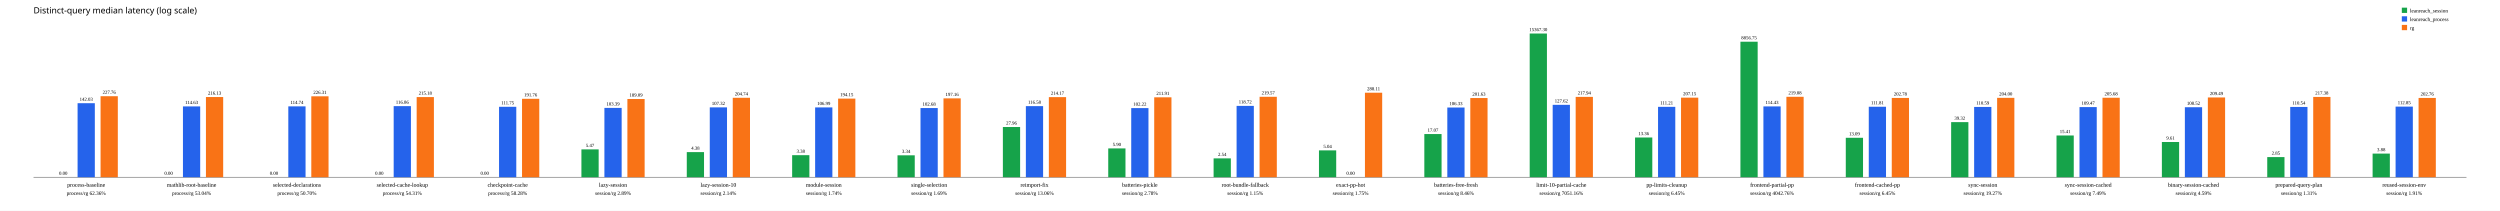
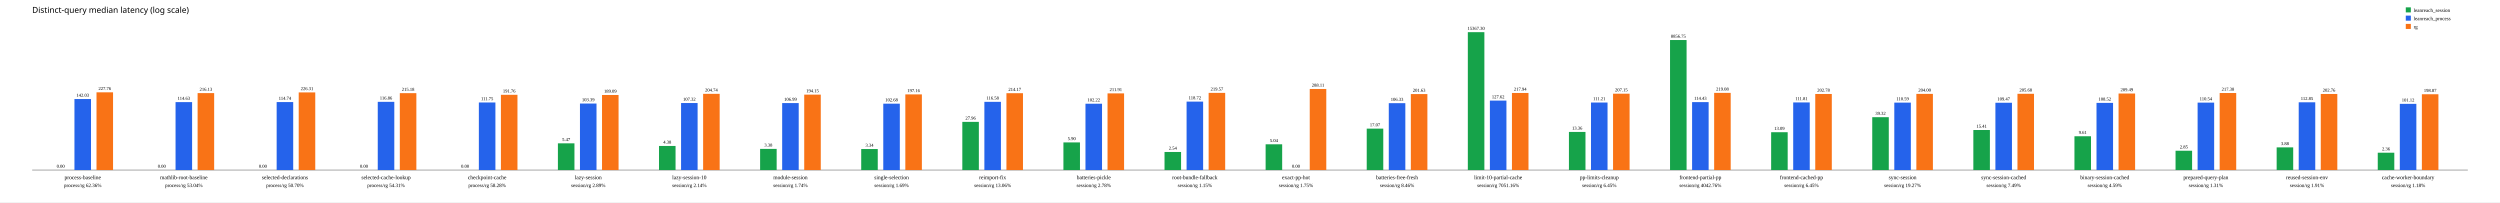
- <svg xmlns="http://www.w3.org/2000/svg" width="5220" height="440">
+ <svg xmlns="http://www.w3.org/2000/svg" width="5440" height="440">
  <rect width="100%" height="100%" fill="white" />
  <text x="70" y="28" font-size="18" font-family="sans-serif">Distinct-query median latency (log scale)</text>
-   <line x1="70" y1="370" x2="5150" y2="370" stroke="#444" />
+   <line x1="70" y1="370" x2="5370" y2="370" stroke="#444" />
  <rect x="114" y="370.0" width="36" height="0.0" fill="#16a34a" />
  <rect x="162" y="215.5" width="36" height="154.5" fill="#2563eb" />
  <rect x="210" y="200.9" width="36" height="169.1" fill="#f97316" />
  <rect x="334" y="370.0" width="36" height="0.0" fill="#16a34a" />
  <rect x="382" y="222.2" width="36" height="147.8" fill="#2563eb" />
  <rect x="430" y="202.6" width="36" height="167.4" fill="#f97316" />
  <rect x="554" y="370.0" width="36" height="0.0" fill="#16a34a" />
  <rect x="602" y="222.1" width="36" height="147.9" fill="#2563eb" />
  <rect x="650" y="201.1" width="36" height="168.9" fill="#f97316" />
  <rect x="774" y="370.0" width="36" height="0.0" fill="#16a34a" />
  <rect x="822" y="221.6" width="36" height="148.4" fill="#2563eb" />
  <rect x="870" y="202.7" width="36" height="167.3" fill="#f97316" />
  <rect x="994" y="370.0" width="36" height="0.0" fill="#16a34a" />
  <rect x="1042" y="223.0" width="36" height="147.0" fill="#2563eb" />
  <rect x="1090" y="206.3" width="36" height="163.7" fill="#f97316" />
  <rect x="1214" y="311.9" width="36" height="58.1" fill="#16a34a" />
  <rect x="1262" y="225.3" width="36" height="144.7" fill="#2563eb" />
  <rect x="1310" y="206.7" width="36" height="163.3" fill="#f97316" />
  <rect x="1434" y="317.6" width="36" height="52.4" fill="#16a34a" />
  <rect x="1482" y="224.2" width="36" height="145.8" fill="#2563eb" />
  <rect x="1530" y="204.2" width="36" height="165.8" fill="#f97316" />
  <rect x="1654" y="324.0" width="36" height="46.0" fill="#16a34a" />
  <rect x="1702" y="224.3" width="36" height="145.7" fill="#2563eb" />
  <rect x="1750" y="205.9" width="36" height="164.1" fill="#f97316" />
  <rect x="1874" y="324.3" width="36" height="45.7" fill="#16a34a" />
  <rect x="1922" y="225.6" width="36" height="144.4" fill="#2563eb" />
  <rect x="1970" y="205.4" width="36" height="164.6" fill="#f97316" />
  <rect x="2094" y="265.2" width="36" height="104.8" fill="#16a34a" />
  <rect x="2142" y="221.6" width="36" height="148.4" fill="#2563eb" />
  <rect x="2190" y="202.8" width="36" height="167.2" fill="#f97316" />
  <rect x="2314" y="309.9" width="36" height="60.1" fill="#16a34a" />
  <rect x="2362" y="225.7" width="36" height="144.3" fill="#2563eb" />
  <rect x="2410" y="203.2" width="36" height="166.8" fill="#f97316" />
  <rect x="2534" y="330.7" width="36" height="39.3" fill="#16a34a" />
  <rect x="2582" y="221.1" width="36" height="148.9" fill="#2563eb" />
  <rect x="2630" y="202.1" width="36" height="167.9" fill="#f97316" />
  <rect x="2754" y="314.0" width="36" height="56.0" fill="#16a34a" />
  <rect x="2802" y="370.0" width="36" height="0.0" fill="#2563eb" />
  <rect x="2850" y="193.6" width="36" height="176.4" fill="#f97316" />
  <rect x="2974" y="279.9" width="36" height="90.1" fill="#16a34a" />
  <rect x="3022" y="224.5" width="36" height="145.5" fill="#2563eb" />
  <rect x="3070" y="204.7" width="36" height="165.3" fill="#f97316" />
  <rect x="3194" y="70.0" width="36" height="300.0" fill="#16a34a" />
  <rect x="3242" y="218.9" width="36" height="151.1" fill="#2563eb" />
  <rect x="3290" y="202.3" width="36" height="167.7" fill="#f97316" />
  <rect x="3414" y="287.1" width="36" height="82.9" fill="#16a34a" />
  <rect x="3462" y="223.1" width="36" height="146.9" fill="#2563eb" />
  <rect x="3510" y="203.9" width="36" height="166.1" fill="#f97316" />
  <rect x="3634" y="87.1" width="36" height="282.9" fill="#16a34a" />
  <rect x="3682" y="222.2" width="36" height="147.8" fill="#2563eb" />
  <rect x="3730" y="202.1" width="36" height="167.9" fill="#f97316" />
  <rect x="3854" y="287.7" width="36" height="82.3" fill="#16a34a" />
  <rect x="3902" y="222.9" width="36" height="147.1" fill="#2563eb" />
  <rect x="3950" y="204.5" width="36" height="165.5" fill="#f97316" />
  <rect x="4074" y="255.0" width="36" height="115.0" fill="#16a34a" />
  <rect x="4122" y="223.3" width="36" height="146.7" fill="#2563eb" />
  <rect x="4170" y="204.3" width="36" height="165.7" fill="#f97316" />
  <rect x="4294" y="282.9" width="36" height="87.1" fill="#16a34a" />
  <rect x="4342" y="223.6" width="36" height="146.4" fill="#2563eb" />
  <rect x="4390" y="204.1" width="36" height="165.9" fill="#f97316" />
  <rect x="4514" y="296.5" width="36" height="73.5" fill="#16a34a" />
  <rect x="4562" y="223.9" width="36" height="146.1" fill="#2563eb" />
  <rect x="4610" y="203.5" width="36" height="166.5" fill="#f97316" />
  <rect x="4734" y="328.0" width="36" height="42.0" fill="#16a34a" />
  <rect x="4782" y="223.3" width="36" height="146.7" fill="#2563eb" />
  <rect x="4830" y="202.4" width="36" height="167.6" fill="#f97316" />
  <rect x="4954" y="320.7" width="36" height="49.3" fill="#16a34a" />
  <rect x="5002" y="222.6" width="36" height="147.4" fill="#2563eb" />
  <rect x="5050" y="204.5" width="36" height="165.5" fill="#f97316" />
+   <rect x="5174" y="332.3" width="36" height="37.7" fill="#16a34a" />
+   <rect x="5222" y="226.0" width="36" height="144.0" fill="#2563eb" />
+   <rect x="5270" y="205.1" width="36" height="164.9" fill="#f97316" />
  <text x="132" y="365.0" text-anchor="middle" font-size="10">0.00</text>
  <text x="180" y="210.5" text-anchor="middle" font-size="10">142.03</text>
  <text x="228" y="195.9" text-anchor="middle" font-size="10">227.76</text>
  <text x="180" y="390" text-anchor="middle" font-size="12">process-baseline</text>
  <text x="180" y="407" text-anchor="middle" font-size="11">process/rg 62.36%</text>
  <text x="352" y="365.0" text-anchor="middle" font-size="10">0.00</text>
  <text x="400" y="217.2" text-anchor="middle" font-size="10">114.63</text>
  <text x="448" y="197.6" text-anchor="middle" font-size="10">216.13</text>
  <text x="400" y="390" text-anchor="middle" font-size="12">mathlib-root-baseline</text>
  <text x="400" y="407" text-anchor="middle" font-size="11">process/rg 53.04%</text>
  <text x="572" y="365.0" text-anchor="middle" font-size="10">0.00</text>
  <text x="620" y="217.1" text-anchor="middle" font-size="10">114.74</text>
  <text x="668" y="196.1" text-anchor="middle" font-size="10">226.31</text>
  <text x="620" y="390" text-anchor="middle" font-size="12">selected-declarations</text>
  <text x="620" y="407" text-anchor="middle" font-size="11">process/rg 50.70%</text>
  <text x="792" y="365.0" text-anchor="middle" font-size="10">0.00</text>
  <text x="840" y="216.6" text-anchor="middle" font-size="10">116.86</text>
  <text x="888" y="197.7" text-anchor="middle" font-size="10">215.18</text>
  <text x="840" y="390" text-anchor="middle" font-size="12">selected-cache-lookup</text>
  <text x="840" y="407" text-anchor="middle" font-size="11">process/rg 54.31%</text>
  <text x="1012" y="365.0" text-anchor="middle" font-size="10">0.00</text>
  <text x="1060" y="218.0" text-anchor="middle" font-size="10">111.75</text>
  <text x="1108" y="201.3" text-anchor="middle" font-size="10">191.76</text>
  <text x="1060" y="390" text-anchor="middle" font-size="12">checkpoint-cache</text>
  <text x="1060" y="407" text-anchor="middle" font-size="11">process/rg 58.28%</text>
  <text x="1232" y="306.9" text-anchor="middle" font-size="10">5.47</text>
  <text x="1280" y="220.3" text-anchor="middle" font-size="10">103.39</text>
  <text x="1328" y="201.7" text-anchor="middle" font-size="10">189.09</text>
  <text x="1280" y="390" text-anchor="middle" font-size="12">lazy-session</text>
  <text x="1280" y="407" text-anchor="middle" font-size="11">session/rg 2.89%</text>
  <text x="1452" y="312.6" text-anchor="middle" font-size="10">4.38</text>
  <text x="1500" y="219.2" text-anchor="middle" font-size="10">107.32</text>
  <text x="1548" y="199.2" text-anchor="middle" font-size="10">204.74</text>
  <text x="1500" y="390" text-anchor="middle" font-size="12">lazy-session-10</text>
  <text x="1500" y="407" text-anchor="middle" font-size="11">session/rg 2.14%</text>
  <text x="1672" y="319.0" text-anchor="middle" font-size="10">3.38</text>
  <text x="1720" y="219.3" text-anchor="middle" font-size="10">106.99</text>
  <text x="1768" y="200.9" text-anchor="middle" font-size="10">194.15</text>
  <text x="1720" y="390" text-anchor="middle" font-size="12">module-session</text>
  <text x="1720" y="407" text-anchor="middle" font-size="11">session/rg 1.74%</text>
  <text x="1892" y="319.3" text-anchor="middle" font-size="10">3.34</text>
  <text x="1940" y="220.6" text-anchor="middle" font-size="10">102.68</text>
  <text x="1988" y="200.4" text-anchor="middle" font-size="10">197.16</text>
  <text x="1940" y="390" text-anchor="middle" font-size="12">single-selection</text>
  <text x="1940" y="407" text-anchor="middle" font-size="11">session/rg 1.69%</text>
  <text x="2112" y="260.2" text-anchor="middle" font-size="10">27.96</text>
  <text x="2160" y="216.6" text-anchor="middle" font-size="10">116.58</text>
  <text x="2208" y="197.8" text-anchor="middle" font-size="10">214.17</text>
  <text x="2160" y="390" text-anchor="middle" font-size="12">reimport-fix</text>
  <text x="2160" y="407" text-anchor="middle" font-size="11">session/rg 13.06%</text>
  <text x="2332" y="304.9" text-anchor="middle" font-size="10">5.90</text>
  <text x="2380" y="220.7" text-anchor="middle" font-size="10">102.22</text>
  <text x="2428" y="198.2" text-anchor="middle" font-size="10">211.91</text>
  <text x="2380" y="390" text-anchor="middle" font-size="12">batteries-pickle</text>
  <text x="2380" y="407" text-anchor="middle" font-size="11">session/rg 2.78%</text>
  <text x="2552" y="325.7" text-anchor="middle" font-size="10">2.54</text>
  <text x="2600" y="216.1" text-anchor="middle" font-size="10">118.72</text>
  <text x="2648" y="197.1" text-anchor="middle" font-size="10">219.57</text>
  <text x="2600" y="390" text-anchor="middle" font-size="12">root-bundle-fallback</text>
  <text x="2600" y="407" text-anchor="middle" font-size="11">session/rg 1.15%</text>
  <text x="2772" y="309.0" text-anchor="middle" font-size="10">5.04</text>
  <text x="2820" y="365.0" text-anchor="middle" font-size="10">0.00</text>
  <text x="2868" y="188.6" text-anchor="middle" font-size="10">288.11</text>
  <text x="2820" y="390" text-anchor="middle" font-size="12">exact-pp-hot</text>
  <text x="2820" y="407" text-anchor="middle" font-size="11">session/rg 1.75%</text>
  <text x="2992" y="274.9" text-anchor="middle" font-size="10">17.07</text>
  <text x="3040" y="219.5" text-anchor="middle" font-size="10">106.33</text>
  <text x="3088" y="199.7" text-anchor="middle" font-size="10">201.63</text>
  <text x="3040" y="390" text-anchor="middle" font-size="12">batteries-free-fresh</text>
  <text x="3040" y="407" text-anchor="middle" font-size="11">session/rg 8.46%</text>
  <text x="3212" y="65.0" text-anchor="middle" font-size="10">15367.30</text>
  <text x="3260" y="213.9" text-anchor="middle" font-size="10">127.62</text>
  <text x="3308" y="197.3" text-anchor="middle" font-size="10">217.94</text>
  <text x="3260" y="390" text-anchor="middle" font-size="12">limit-10-partial-cache</text>
  <text x="3260" y="407" text-anchor="middle" font-size="11">session/rg 7051.16%</text>
  <text x="3432" y="282.1" text-anchor="middle" font-size="10">13.36</text>
  <text x="3480" y="218.1" text-anchor="middle" font-size="10">111.21</text>
  <text x="3528" y="198.9" text-anchor="middle" font-size="10">207.15</text>
  <text x="3480" y="390" text-anchor="middle" font-size="12">pp-limits-cleanup</text>
  <text x="3480" y="407" text-anchor="middle" font-size="11">session/rg 6.45%</text>
  <text x="3652" y="82.1" text-anchor="middle" font-size="10">8856.75</text>
  <text x="3700" y="217.2" text-anchor="middle" font-size="10">114.43</text>
  <text x="3748" y="197.1" text-anchor="middle" font-size="10">219.08</text>
  <text x="3700" y="390" text-anchor="middle" font-size="12">frontend-partial-pp</text>
  <text x="3700" y="407" text-anchor="middle" font-size="11">session/rg 4042.76%</text>
  <text x="3872" y="282.7" text-anchor="middle" font-size="10">13.09</text>
  <text x="3920" y="217.9" text-anchor="middle" font-size="10">111.81</text>
  <text x="3968" y="199.5" text-anchor="middle" font-size="10">202.78</text>
  <text x="3920" y="390" text-anchor="middle" font-size="12">frontend-cached-pp</text>
  <text x="3920" y="407" text-anchor="middle" font-size="11">session/rg 6.45%</text>
  <text x="4092" y="250.0" text-anchor="middle" font-size="10">39.32</text>
  <text x="4140" y="218.3" text-anchor="middle" font-size="10">110.59</text>
  <text x="4188" y="199.3" text-anchor="middle" font-size="10">204.00</text>
  <text x="4140" y="390" text-anchor="middle" font-size="12">sync-session</text>
  <text x="4140" y="407" text-anchor="middle" font-size="11">session/rg 19.27%</text>
  <text x="4312" y="277.9" text-anchor="middle" font-size="10">15.41</text>
  <text x="4360" y="218.6" text-anchor="middle" font-size="10">109.47</text>
  <text x="4408" y="199.1" text-anchor="middle" font-size="10">205.68</text>
  <text x="4360" y="390" text-anchor="middle" font-size="12">sync-session-cached</text>
  <text x="4360" y="407" text-anchor="middle" font-size="11">session/rg 7.49%</text>
  <text x="4532" y="291.5" text-anchor="middle" font-size="10">9.61</text>
  <text x="4580" y="218.9" text-anchor="middle" font-size="10">108.52</text>
  <text x="4628" y="198.5" text-anchor="middle" font-size="10">209.49</text>
  <text x="4580" y="390" text-anchor="middle" font-size="12">binary-session-cached</text>
  <text x="4580" y="407" text-anchor="middle" font-size="11">session/rg 4.59%</text>
  <text x="4752" y="323.0" text-anchor="middle" font-size="10">2.85</text>
  <text x="4800" y="218.3" text-anchor="middle" font-size="10">110.54</text>
  <text x="4848" y="197.4" text-anchor="middle" font-size="10">217.38</text>
  <text x="4800" y="390" text-anchor="middle" font-size="12">prepared-query-plan</text>
  <text x="4800" y="407" text-anchor="middle" font-size="11">session/rg 1.31%</text>
  <text x="4972" y="315.7" text-anchor="middle" font-size="10">3.88</text>
  <text x="5020" y="217.6" text-anchor="middle" font-size="10">112.85</text>
  <text x="5068" y="199.5" text-anchor="middle" font-size="10">202.76</text>
  <text x="5020" y="390" text-anchor="middle" font-size="12">reused-session-env</text>
  <text x="5020" y="407" text-anchor="middle" font-size="11">session/rg 1.91%</text>
-   <rect x="5015" y="16" width="11" height="11" fill="#16a34a" />
-   <text x="5032" y="26" font-size="11">leanreach_session</text>
-   <rect x="5015" y="34" width="11" height="11" fill="#2563eb" />
-   <text x="5032" y="44" font-size="11">leanreach_process</text>
-   <rect x="5015" y="52" width="11" height="11" fill="#f97316" />
-   <text x="5032" y="62" font-size="11">rg</text>
+   <text x="5192" y="327.3" text-anchor="middle" font-size="10">2.36</text>
+   <text x="5240" y="221.0" text-anchor="middle" font-size="10">101.12</text>
+   <text x="5288" y="200.1" text-anchor="middle" font-size="10">198.87</text>
+   <text x="5240" y="390" text-anchor="middle" font-size="12">cache-worker-boundary</text>
+   <text x="5240" y="407" text-anchor="middle" font-size="11">session/rg 1.18%</text>
+   <rect x="5235" y="16" width="11" height="11" fill="#16a34a" />
+   <text x="5252" y="26" font-size="11">leanreach_session</text>
+   <rect x="5235" y="34" width="11" height="11" fill="#2563eb" />
+   <text x="5252" y="44" font-size="11">leanreach_process</text>
+   <rect x="5235" y="52" width="11" height="11" fill="#f97316" />
+   <text x="5252" y="62" font-size="11">rg</text>
</svg>
